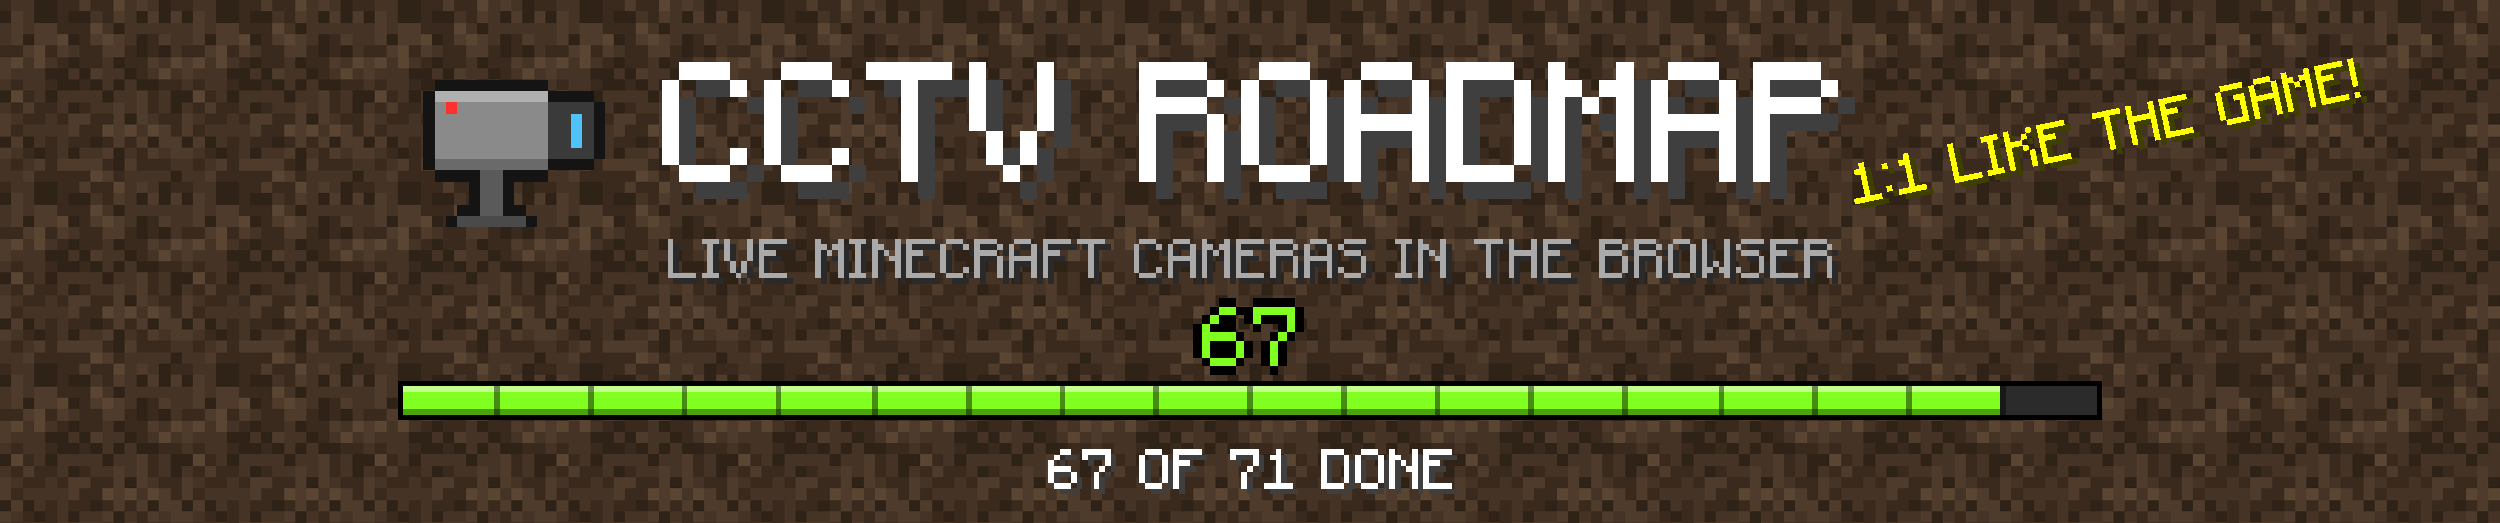
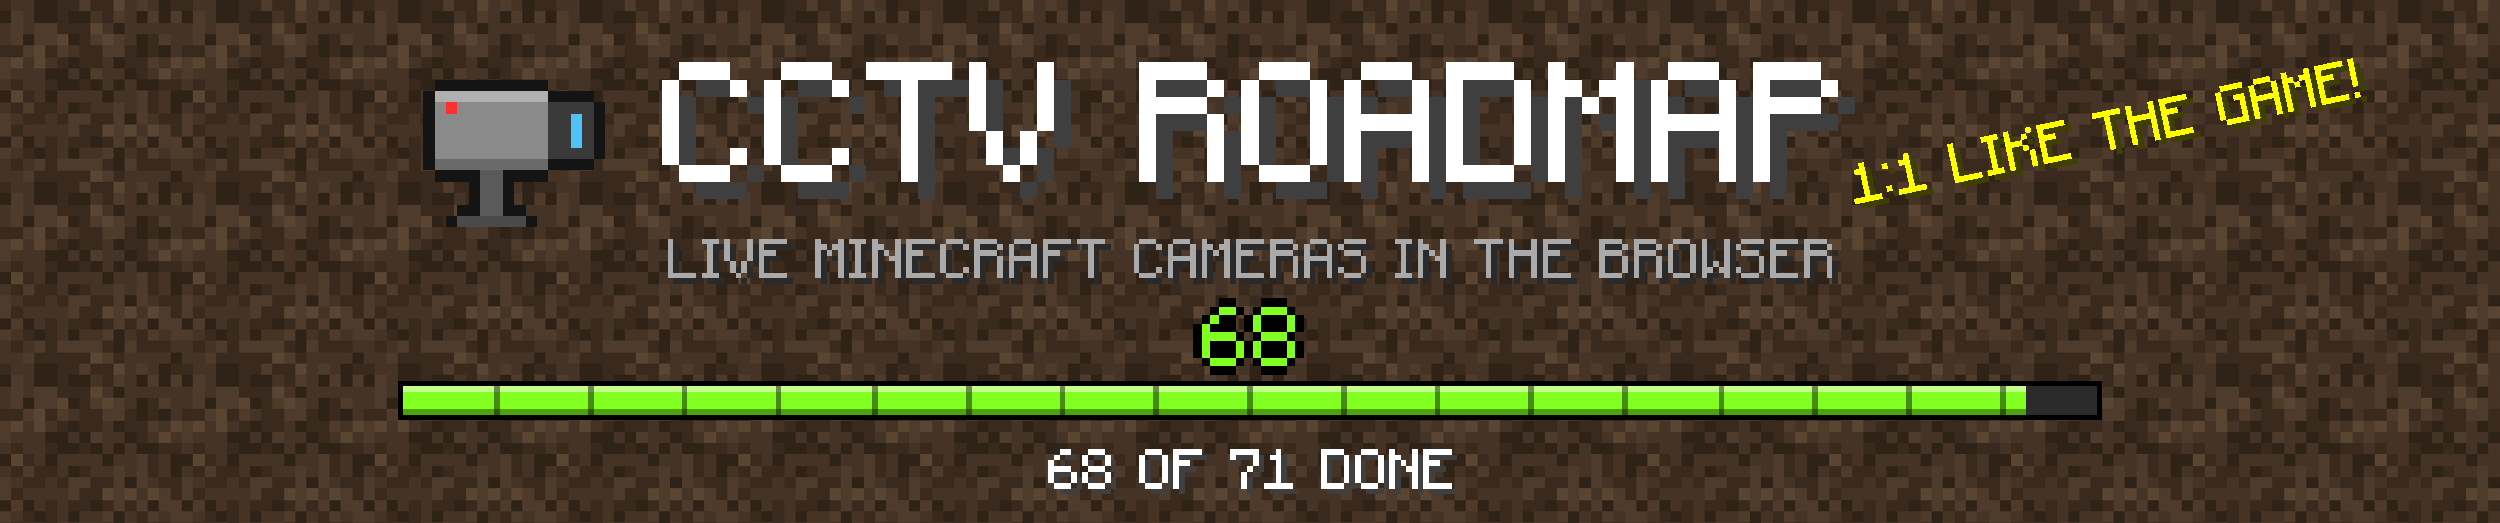
<svg xmlns="http://www.w3.org/2000/svg" width="880" height="184" viewBox="0 0 880 184" shape-rendering="crispEdges" role="img">
  <defs>
    <pattern id="dirt" width="64" height="64" patternUnits="userSpaceOnUse">
      <path fill="#3a2a1d" d="M0 0h4v4h-4zM20 0h8v4h-8zM32 0h8v4h-8zM60 0h4v4h-4zM20 4h4v4h-4zM36 4h4v4h-4zM20 8h12v4h-12zM28 12h4v4h-4zM52 12h4v4h-4zM0 16h8v4h-8zM16 16h4v4h-4zM28 16h8v4h-8zM44 16h4v4h-4zM52 16h4v4h-4zM20 20h4v4h-4zM28 20h8v4h-8zM44 20h8v4h-8zM48 24h4v4h-4zM4 28h4v4h-4zM16 28h4v4h-4zM28 28h4v4h-4zM56 28h8v4h-8zM8 32h4v4h-4zM52 32h4v4h-4zM4 36h4v4h-4zM12 36h8v4h-8zM28 36h4v4h-4zM52 36h4v4h-4zM8 40h8v4h-8zM20 40h4v4h-4zM32 40h8v4h-8zM56 40h8v4h-8zM4 44h4v4h-4zM28 44h8v4h-8zM60 44h4v4h-4zM16 48h4v4h-4zM24 48h8v4h-8zM36 48h4v4h-4zM44 48h4v4h-4zM8 52h4v4h-4zM16 52h4v4h-4zM48 52h4v4h-4zM4 56h4v4h-4zM16 56h4v4h-4zM36 56h4v4h-4zM48 56h12v4h-12zM12 60h20v4h-20zM40 60h4v4h-4z" />
      <path fill="#453325" d="M4 0h8v4h-8zM44 0h4v4h-4zM52 0h4v4h-4zM8 4h4v4h-4zM32 4h4v4h-4zM44 4h4v4h-4zM0 8h4v4h-4zM8 8h4v4h-4zM36 8h4v4h-4zM44 8h20v4h-20zM0 12h4v4h-4zM44 12h4v4h-4zM60 12h4v4h-4zM24 16h4v4h-4zM60 16h4v4h-4zM8 20h4v4h-4zM16 20h4v4h-4zM36 20h4v4h-4zM56 20h4v4h-4zM4 24h12v4h-12zM24 24h4v4h-4zM36 24h8v4h-8zM52 24h4v4h-4zM60 24h4v4h-4zM0 28h4v4h-4zM8 28h8v4h-8zM36 28h4v4h-4zM44 28h4v4h-4zM12 32h4v4h-4zM20 32h16v4h-16zM40 32h8v4h-8zM56 32h4v4h-4zM0 36h4v4h-4zM20 36h4v4h-4zM32 36h8v4h-8zM44 36h4v4h-4zM56 36h4v4h-4zM4 40h4v4h-4zM16 40h4v4h-4zM52 40h4v4h-4zM8 44h16v4h-16zM48 44h4v4h-4zM12 48h4v4h-4zM20 48h4v4h-4zM4 52h4v4h-4zM20 52h4v4h-4zM28 52h8v4h-8zM44 52h4v4h-4zM56 52h4v4h-4zM0 56h4v4h-4zM8 56h4v4h-4zM60 56h4v4h-4zM0 60h8v4h-8zM44 60h16v4h-16z" />
      <path fill="#2f2217" d="M12 0h8v4h-8zM56 0h4v4h-4zM0 4h4v4h-4zM12 4h8v4h-8zM24 4h8v4h-8zM48 4h4v4h-4zM56 4h4v4h-4zM40 8h4v4h-4zM8 12h4v4h-4zM24 12h4v4h-4zM48 12h4v4h-4zM48 16h4v4h-4zM56 16h4v4h-4zM24 20h4v4h-4zM40 20h4v4h-4zM16 24h8v4h-8zM28 24h4v4h-4zM44 24h4v4h-4zM20 28h8v4h-8zM32 28h4v4h-4zM40 28h4v4h-4zM48 28h8v4h-8zM0 32h4v4h-4zM16 32h4v4h-4zM36 32h4v4h-4zM60 32h4v4h-4zM24 36h4v4h-4zM60 36h4v4h-4zM44 40h4v4h-4zM0 48h4v4h-4zM8 48h4v4h-4zM32 48h4v4h-4zM52 48h4v4h-4zM12 52h4v4h-4zM24 52h4v4h-4zM40 52h4v4h-4zM40 56h4v4h-4zM60 60h4v4h-4z" />
      <path fill="#4f3b2b" d="M28 0h4v4h-4zM48 0h4v4h-4zM4 4h4v4h-4zM40 4h4v4h-4zM52 4h4v4h-4zM60 4h4v4h-4zM4 8h4v4h-4zM12 8h8v4h-8zM4 12h4v4h-4zM12 12h8v4h-8zM32 12h4v4h-4zM40 12h4v4h-4zM56 12h4v4h-4zM8 16h4v4h-4zM20 16h4v4h-4zM36 16h8v4h-8zM0 20h4v4h-4zM52 20h4v4h-4zM0 24h4v4h-4zM32 24h4v4h-4zM48 32h4v4h-4zM8 36h4v4h-4zM40 36h4v4h-4zM48 36h4v4h-4zM0 40h4v4h-4zM24 40h8v4h-8zM40 40h4v4h-4zM48 40h4v4h-4zM0 44h4v4h-4zM24 44h4v4h-4zM40 44h4v4h-4zM56 44h4v4h-4zM4 48h4v4h-4zM40 48h4v4h-4zM48 48h4v4h-4zM56 48h8v4h-8zM0 52h4v4h-4zM36 52h4v4h-4zM52 52h4v4h-4zM60 52h4v4h-4zM12 56h4v4h-4zM20 56h16v4h-16zM44 56h4v4h-4zM8 60h4v4h-4zM36 60h4v4h-4z" />
      <path fill="#5a4533" d="M40 0h4v4h-4zM32 8h4v4h-4zM20 12h4v4h-4zM36 12h4v4h-4zM12 16h4v4h-4zM4 20h4v4h-4zM12 20h4v4h-4zM60 20h4v4h-4zM56 24h4v4h-4zM4 32h4v4h-4zM36 44h4v4h-4zM44 44h4v4h-4zM52 44h4v4h-4zM32 60h4v4h-4z" />
    </pattern>
  </defs>
  <rect x="0" y="0" width="880" height="184" fill="url(#dirt)" />
  <path fill="#3f3f3f" d="M245 28h18v6h-18zM239 34h6v6h-6zM263 34h6v6h-6zM239 40h6v6h-6zM239 46h6v6h-6zM239 52h6v6h-6zM239 58h6v6h-6zM263 58h6v6h-6zM245 64h18v6h-18zM281 28h18v6h-18zM275 34h6v6h-6zM299 34h6v6h-6zM275 40h6v6h-6zM275 46h6v6h-6zM275 52h6v6h-6zM275 58h6v6h-6zM299 58h6v6h-6zM281 64h18v6h-18zM311 28h30v6h-30zM323 34h6v6h-6zM323 40h6v6h-6zM323 46h6v6h-6zM323 52h6v6h-6zM323 58h6v6h-6zM323 64h6v6h-6zM347 28h6v6h-6zM371 28h6v6h-6zM347 34h6v6h-6zM371 34h6v6h-6zM347 40h6v6h-6zM371 40h6v6h-6zM347 46h6v6h-6zM371 46h6v6h-6zM353 52h6v6h-6zM365 52h6v6h-6zM353 58h6v6h-6zM365 58h6v6h-6zM359 64h6v6h-6zM407 28h24v6h-24zM407 34h6v6h-6zM431 34h6v6h-6zM407 40h24v6h-24zM407 46h6v6h-6zM431 46h6v6h-6zM407 52h6v6h-6zM431 52h6v6h-6zM407 58h6v6h-6zM431 58h6v6h-6zM407 64h6v6h-6zM431 64h6v6h-6zM449 28h18v6h-18zM443 34h6v6h-6zM467 34h6v6h-6zM443 40h6v6h-6zM467 40h6v6h-6zM443 46h6v6h-6zM467 46h6v6h-6zM443 52h6v6h-6zM467 52h6v6h-6zM443 58h6v6h-6zM467 58h6v6h-6zM449 64h18v6h-18zM485 28h18v6h-18zM479 34h6v6h-6zM503 34h6v6h-6zM479 40h6v6h-6zM503 40h6v6h-6zM479 46h30v6h-30zM479 52h6v6h-6zM503 52h6v6h-6zM479 58h6v6h-6zM503 58h6v6h-6zM479 64h6v6h-6zM503 64h6v6h-6zM515 28h24v6h-24zM515 34h6v6h-6zM539 34h6v6h-6zM515 40h6v6h-6zM539 40h6v6h-6zM515 46h6v6h-6zM539 46h6v6h-6zM515 52h6v6h-6zM539 52h6v6h-6zM515 58h6v6h-6zM539 58h6v6h-6zM515 64h24v6h-24zM551 28h6v6h-6zM575 28h6v6h-6zM551 34h12v6h-12zM569 34h12v6h-12zM551 40h6v6h-6zM563 40h6v6h-6zM575 40h6v6h-6zM551 46h6v6h-6zM575 46h6v6h-6zM551 52h6v6h-6zM575 52h6v6h-6zM551 58h6v6h-6zM575 58h6v6h-6zM551 64h6v6h-6zM575 64h6v6h-6zM593 28h18v6h-18zM587 34h6v6h-6zM611 34h6v6h-6zM587 40h6v6h-6zM611 40h6v6h-6zM587 46h30v6h-30zM587 52h6v6h-6zM611 52h6v6h-6zM587 58h6v6h-6zM611 58h6v6h-6zM587 64h6v6h-6zM611 64h6v6h-6zM623 28h24v6h-24zM623 34h6v6h-6zM647 34h6v6h-6zM623 40h24v6h-24zM623 46h6v6h-6zM623 52h6v6h-6zM623 58h6v6h-6zM623 64h6v6h-6z" />
  <path fill="#ffffff" d="M239 22h18v6h-18zM233 28h6v6h-6zM257 28h6v6h-6zM233 34h6v6h-6zM233 40h6v6h-6zM233 46h6v6h-6zM233 52h6v6h-6zM257 52h6v6h-6zM239 58h18v6h-18zM275 22h18v6h-18zM269 28h6v6h-6zM293 28h6v6h-6zM269 34h6v6h-6zM269 40h6v6h-6zM269 46h6v6h-6zM269 52h6v6h-6zM293 52h6v6h-6zM275 58h18v6h-18zM305 22h30v6h-30zM317 28h6v6h-6zM317 34h6v6h-6zM317 40h6v6h-6zM317 46h6v6h-6zM317 52h6v6h-6zM317 58h6v6h-6zM341 22h6v6h-6zM365 22h6v6h-6zM341 28h6v6h-6zM365 28h6v6h-6zM341 34h6v6h-6zM365 34h6v6h-6zM341 40h6v6h-6zM365 40h6v6h-6zM347 46h6v6h-6zM359 46h6v6h-6zM347 52h6v6h-6zM359 52h6v6h-6zM353 58h6v6h-6zM401 22h24v6h-24zM401 28h6v6h-6zM425 28h6v6h-6zM401 34h24v6h-24zM401 40h6v6h-6zM425 40h6v6h-6zM401 46h6v6h-6zM425 46h6v6h-6zM401 52h6v6h-6zM425 52h6v6h-6zM401 58h6v6h-6zM425 58h6v6h-6zM443 22h18v6h-18zM437 28h6v6h-6zM461 28h6v6h-6zM437 34h6v6h-6zM461 34h6v6h-6zM437 40h6v6h-6zM461 40h6v6h-6zM437 46h6v6h-6zM461 46h6v6h-6zM437 52h6v6h-6zM461 52h6v6h-6zM443 58h18v6h-18zM479 22h18v6h-18zM473 28h6v6h-6zM497 28h6v6h-6zM473 34h6v6h-6zM497 34h6v6h-6zM473 40h30v6h-30zM473 46h6v6h-6zM497 46h6v6h-6zM473 52h6v6h-6zM497 52h6v6h-6zM473 58h6v6h-6zM497 58h6v6h-6zM509 22h24v6h-24zM509 28h6v6h-6zM533 28h6v6h-6zM509 34h6v6h-6zM533 34h6v6h-6zM509 40h6v6h-6zM533 40h6v6h-6zM509 46h6v6h-6zM533 46h6v6h-6zM509 52h6v6h-6zM533 52h6v6h-6zM509 58h24v6h-24zM545 22h6v6h-6zM569 22h6v6h-6zM545 28h12v6h-12zM563 28h12v6h-12zM545 34h6v6h-6zM557 34h6v6h-6zM569 34h6v6h-6zM545 40h6v6h-6zM569 40h6v6h-6zM545 46h6v6h-6zM569 46h6v6h-6zM545 52h6v6h-6zM569 52h6v6h-6zM545 58h6v6h-6zM569 58h6v6h-6zM587 22h18v6h-18zM581 28h6v6h-6zM605 28h6v6h-6zM581 34h6v6h-6zM605 34h6v6h-6zM581 40h30v6h-30zM581 46h6v6h-6zM605 46h6v6h-6zM581 52h6v6h-6zM605 52h6v6h-6zM581 58h6v6h-6zM605 58h6v6h-6zM617 22h24v6h-24zM617 28h6v6h-6zM641 28h6v6h-6zM617 34h24v6h-24zM617 40h6v6h-6zM617 46h6v6h-6zM617 52h6v6h-6zM617 58h6v6h-6z" />
  <path fill="#141414" d="M153 28h40v4h-40zM149 32h4v4h-4zM193 32h16v4h-16zM149 36h4v4h-4zM209 36h4v4h-4zM149 40h4v4h-4zM209 40h4v4h-4zM149 44h4v4h-4zM209 44h4v4h-4zM149 48h4v4h-4zM209 48h4v4h-4zM149 52h4v4h-4zM209 52h4v4h-4zM149 56h4v4h-4zM193 56h16v4h-16zM153 60h16v4h-16zM177 60h16v4h-16zM165 64h4v4h-4zM177 64h4v4h-4zM165 68h4v4h-4zM177 68h4v4h-4zM161 72h8v4h-8zM177 72h8v4h-8zM157 76h4v4h-4zM185 76h4v4h-4z" />
  <path fill="#b0b0b0" d="M153 32h40v4h-40z" />
  <path fill="#8a8a8a" d="M153 36h4v4h-4zM161 36h32v4h-32zM153 40h40v4h-40zM153 44h40v4h-40zM153 48h40v4h-40zM153 52h40v4h-40z" />
  <path fill="#ff3030" d="M157 36h4v4h-4z" />
  <path fill="#3a3a3a" d="M193 36h16v4h-16zM193 40h8v4h-8zM205 40h4v4h-4zM193 44h8v4h-8zM205 44h4v4h-4zM193 48h8v4h-8zM205 48h4v4h-4zM193 52h16v4h-16z" />
  <path fill="#4fc3f7" d="M201 40h4v4h-4zM201 44h4v4h-4zM201 48h4v4h-4z" />
  <path fill="#6a6a6a" d="M153 56h40v4h-40z" />
  <path fill="#5a5a5a" d="M169 60h8v4h-8zM169 64h8v4h-8zM169 68h8v4h-8zM169 72h8v4h-8z" />
  <path fill="#4a4a4a" d="M161 76h24v4h-24z" />
  <g transform="translate(653 72) rotate(-12)">
    <path fill="#3f3f00" d="M6 -12h2v2h-2zM4 -10h4v2h-4zM6 -8h2v2h-2zM6 -6h2v2h-2zM6 -4h2v2h-2zM6 -2h2v2h-2zM2 0h10v2h-10zM14 -10h2v2h-2zM14 -2h2v2h-2zM22 -12h2v2h-2zM20 -10h4v2h-4zM22 -8h2v2h-2zM22 -6h2v2h-2zM22 -4h2v2h-2zM22 -2h2v2h-2zM18 0h10v2h-10zM38 -12h2v2h-2zM38 -10h2v2h-2zM38 -8h2v2h-2zM38 -6h2v2h-2zM38 -4h2v2h-2zM38 -2h2v2h-2zM38 0h10v2h-10zM50 -12h6v2h-6zM52 -10h2v2h-2zM52 -8h2v2h-2zM52 -6h2v2h-2zM52 -4h2v2h-2zM52 -2h2v2h-2zM50 0h6v2h-6zM58 -12h2v2h-2zM66 -12h2v2h-2zM58 -10h2v2h-2zM64 -10h2v2h-2zM58 -8h6v2h-6zM58 -6h2v2h-2zM64 -6h2v2h-2zM58 -4h2v2h-2zM66 -4h2v2h-2zM58 -2h2v2h-2zM66 -2h2v2h-2zM58 0h2v2h-2zM66 0h2v2h-2zM70 -12h10v2h-10zM70 -10h2v2h-2zM70 -8h6v2h-6zM70 -6h2v2h-2zM70 -4h2v2h-2zM70 -2h2v2h-2zM70 0h10v2h-10zM90 -12h10v2h-10zM94 -10h2v2h-2zM94 -8h2v2h-2zM94 -6h2v2h-2zM94 -4h2v2h-2zM94 -2h2v2h-2zM94 0h2v2h-2zM102 -12h2v2h-2zM110 -12h2v2h-2zM102 -10h2v2h-2zM110 -10h2v2h-2zM102 -8h10v2h-10zM102 -6h2v2h-2zM110 -6h2v2h-2zM102 -4h2v2h-2zM110 -4h2v2h-2zM102 -2h2v2h-2zM110 -2h2v2h-2zM102 0h2v2h-2zM110 0h2v2h-2zM114 -12h10v2h-10zM114 -10h2v2h-2zM114 -8h6v2h-6zM114 -6h2v2h-2zM114 -4h2v2h-2zM114 -2h2v2h-2zM114 0h10v2h-10zM136 -12h8v2h-8zM134 -10h2v2h-2zM134 -8h2v2h-2zM140 -8h4v2h-4zM134 -6h2v2h-2zM142 -6h2v2h-2zM134 -4h2v2h-2zM142 -4h2v2h-2zM134 -2h2v2h-2zM142 -2h2v2h-2zM136 0h8v2h-8zM148 -12h6v2h-6zM146 -10h2v2h-2zM154 -10h2v2h-2zM146 -8h2v2h-2zM154 -8h2v2h-2zM146 -6h10v2h-10zM146 -4h2v2h-2zM154 -4h2v2h-2zM146 -2h2v2h-2zM154 -2h2v2h-2zM146 0h2v2h-2zM154 0h2v2h-2zM158 -12h2v2h-2zM166 -12h2v2h-2zM158 -10h4v2h-4zM164 -10h4v2h-4zM158 -8h2v2h-2zM162 -8h2v2h-2zM166 -8h2v2h-2zM158 -6h2v2h-2zM166 -6h2v2h-2zM158 -4h2v2h-2zM166 -4h2v2h-2zM158 -2h2v2h-2zM166 -2h2v2h-2zM158 0h2v2h-2zM166 0h2v2h-2zM170 -12h10v2h-10zM170 -10h2v2h-2zM170 -8h6v2h-6zM170 -6h2v2h-2zM170 -4h2v2h-2zM170 -2h2v2h-2zM170 0h10v2h-10zM182 -12h2v2h-2zM182 -10h2v2h-2zM182 -8h2v2h-2zM182 -6h2v2h-2zM182 -4h2v2h-2zM182 0h2v2h-2z" />
    <path fill="#ffff00" d="M4 -14h2v2h-2zM2 -12h4v2h-4zM4 -10h2v2h-2zM4 -8h2v2h-2zM4 -6h2v2h-2zM4 -4h2v2h-2zM0 -2h10v2h-10zM12 -12h2v2h-2zM12 -4h2v2h-2zM20 -14h2v2h-2zM18 -12h4v2h-4zM20 -10h2v2h-2zM20 -8h2v2h-2zM20 -6h2v2h-2zM20 -4h2v2h-2zM16 -2h10v2h-10zM36 -14h2v2h-2zM36 -12h2v2h-2zM36 -10h2v2h-2zM36 -8h2v2h-2zM36 -6h2v2h-2zM36 -4h2v2h-2zM36 -2h10v2h-10zM48 -14h6v2h-6zM50 -12h2v2h-2zM50 -10h2v2h-2zM50 -8h2v2h-2zM50 -6h2v2h-2zM50 -4h2v2h-2zM48 -2h6v2h-6zM56 -14h2v2h-2zM64 -14h2v2h-2zM56 -12h2v2h-2zM62 -12h2v2h-2zM56 -10h6v2h-6zM56 -8h2v2h-2zM62 -8h2v2h-2zM56 -6h2v2h-2zM64 -6h2v2h-2zM56 -4h2v2h-2zM64 -4h2v2h-2zM56 -2h2v2h-2zM64 -2h2v2h-2zM68 -14h10v2h-10zM68 -12h2v2h-2zM68 -10h6v2h-6zM68 -8h2v2h-2zM68 -6h2v2h-2zM68 -4h2v2h-2zM68 -2h10v2h-10zM88 -14h10v2h-10zM92 -12h2v2h-2zM92 -10h2v2h-2zM92 -8h2v2h-2zM92 -6h2v2h-2zM92 -4h2v2h-2zM92 -2h2v2h-2zM100 -14h2v2h-2zM108 -14h2v2h-2zM100 -12h2v2h-2zM108 -12h2v2h-2zM100 -10h10v2h-10zM100 -8h2v2h-2zM108 -8h2v2h-2zM100 -6h2v2h-2zM108 -6h2v2h-2zM100 -4h2v2h-2zM108 -4h2v2h-2zM100 -2h2v2h-2zM108 -2h2v2h-2zM112 -14h10v2h-10zM112 -12h2v2h-2zM112 -10h6v2h-6zM112 -8h2v2h-2zM112 -6h2v2h-2zM112 -4h2v2h-2zM112 -2h10v2h-10zM134 -14h8v2h-8zM132 -12h2v2h-2zM132 -10h2v2h-2zM138 -10h4v2h-4zM132 -8h2v2h-2zM140 -8h2v2h-2zM132 -6h2v2h-2zM140 -6h2v2h-2zM132 -4h2v2h-2zM140 -4h2v2h-2zM134 -2h8v2h-8zM146 -14h6v2h-6zM144 -12h2v2h-2zM152 -12h2v2h-2zM144 -10h2v2h-2zM152 -10h2v2h-2zM144 -8h10v2h-10zM144 -6h2v2h-2zM152 -6h2v2h-2zM144 -4h2v2h-2zM152 -4h2v2h-2zM144 -2h2v2h-2zM152 -2h2v2h-2zM156 -14h2v2h-2zM164 -14h2v2h-2zM156 -12h4v2h-4zM162 -12h4v2h-4zM156 -10h2v2h-2zM160 -10h2v2h-2zM164 -10h2v2h-2zM156 -8h2v2h-2zM164 -8h2v2h-2zM156 -6h2v2h-2zM164 -6h2v2h-2zM156 -4h2v2h-2zM164 -4h2v2h-2zM156 -2h2v2h-2zM164 -2h2v2h-2zM168 -14h10v2h-10zM168 -12h2v2h-2zM168 -10h6v2h-6zM168 -8h2v2h-2zM168 -6h2v2h-2zM168 -4h2v2h-2zM168 -2h10v2h-10zM180 -14h2v2h-2zM180 -12h2v2h-2zM180 -10h2v2h-2zM180 -8h2v2h-2zM180 -6h2v2h-2zM180 -2h2v2h-2z" />
  </g>
  <path fill="#2a2a2a" d="M237 86h2v2h-2zM237 88h2v2h-2zM237 90h2v2h-2zM237 92h2v2h-2zM237 94h2v2h-2zM237 96h2v2h-2zM237 98h10v2h-10zM249 86h6v2h-6zM251 88h2v2h-2zM251 90h2v2h-2zM251 92h2v2h-2zM251 94h2v2h-2zM251 96h2v2h-2zM249 98h6v2h-6zM257 86h2v2h-2zM265 86h2v2h-2zM257 88h2v2h-2zM265 88h2v2h-2zM257 90h2v2h-2zM265 90h2v2h-2zM257 92h2v2h-2zM265 92h2v2h-2zM259 94h2v2h-2zM263 94h2v2h-2zM259 96h2v2h-2zM263 96h2v2h-2zM261 98h2v2h-2zM269 86h10v2h-10zM269 88h2v2h-2zM269 90h6v2h-6zM269 92h2v2h-2zM269 94h2v2h-2zM269 96h2v2h-2zM269 98h10v2h-10zM289 86h2v2h-2zM297 86h2v2h-2zM289 88h4v2h-4zM295 88h4v2h-4zM289 90h2v2h-2zM293 90h2v2h-2zM297 90h2v2h-2zM289 92h2v2h-2zM297 92h2v2h-2zM289 94h2v2h-2zM297 94h2v2h-2zM289 96h2v2h-2zM297 96h2v2h-2zM289 98h2v2h-2zM297 98h2v2h-2zM301 86h6v2h-6zM303 88h2v2h-2zM303 90h2v2h-2zM303 92h2v2h-2zM303 94h2v2h-2zM303 96h2v2h-2zM301 98h6v2h-6zM309 86h2v2h-2zM317 86h2v2h-2zM309 88h4v2h-4zM317 88h2v2h-2zM309 90h2v2h-2zM313 90h2v2h-2zM317 90h2v2h-2zM309 92h2v2h-2zM315 92h4v2h-4zM309 94h2v2h-2zM317 94h2v2h-2zM309 96h2v2h-2zM317 96h2v2h-2zM309 98h2v2h-2zM317 98h2v2h-2zM321 86h10v2h-10zM321 88h2v2h-2zM321 90h6v2h-6zM321 92h2v2h-2zM321 94h2v2h-2zM321 96h2v2h-2zM321 98h10v2h-10zM335 86h6v2h-6zM333 88h2v2h-2zM341 88h2v2h-2zM333 90h2v2h-2zM333 92h2v2h-2zM333 94h2v2h-2zM333 96h2v2h-2zM341 96h2v2h-2zM335 98h6v2h-6zM345 86h8v2h-8zM345 88h2v2h-2zM353 88h2v2h-2zM345 90h8v2h-8zM345 92h2v2h-2zM353 92h2v2h-2zM345 94h2v2h-2zM353 94h2v2h-2zM345 96h2v2h-2zM353 96h2v2h-2zM345 98h2v2h-2zM353 98h2v2h-2zM359 86h6v2h-6zM357 88h2v2h-2zM365 88h2v2h-2zM357 90h2v2h-2zM365 90h2v2h-2zM357 92h10v2h-10zM357 94h2v2h-2zM365 94h2v2h-2zM357 96h2v2h-2zM365 96h2v2h-2zM357 98h2v2h-2zM365 98h2v2h-2zM369 86h10v2h-10zM369 88h2v2h-2zM369 90h6v2h-6zM369 92h2v2h-2zM369 94h2v2h-2zM369 96h2v2h-2zM369 98h2v2h-2zM381 86h10v2h-10zM385 88h2v2h-2zM385 90h2v2h-2zM385 92h2v2h-2zM385 94h2v2h-2zM385 96h2v2h-2zM385 98h2v2h-2zM403 86h6v2h-6zM401 88h2v2h-2zM409 88h2v2h-2zM401 90h2v2h-2zM401 92h2v2h-2zM401 94h2v2h-2zM401 96h2v2h-2zM409 96h2v2h-2zM403 98h6v2h-6zM415 86h6v2h-6zM413 88h2v2h-2zM421 88h2v2h-2zM413 90h2v2h-2zM421 90h2v2h-2zM413 92h10v2h-10zM413 94h2v2h-2zM421 94h2v2h-2zM413 96h2v2h-2zM421 96h2v2h-2zM413 98h2v2h-2zM421 98h2v2h-2zM425 86h2v2h-2zM433 86h2v2h-2zM425 88h4v2h-4zM431 88h4v2h-4zM425 90h2v2h-2zM429 90h2v2h-2zM433 90h2v2h-2zM425 92h2v2h-2zM433 92h2v2h-2zM425 94h2v2h-2zM433 94h2v2h-2zM425 96h2v2h-2zM433 96h2v2h-2zM425 98h2v2h-2zM433 98h2v2h-2zM437 86h10v2h-10zM437 88h2v2h-2zM437 90h6v2h-6zM437 92h2v2h-2zM437 94h2v2h-2zM437 96h2v2h-2zM437 98h10v2h-10zM449 86h8v2h-8zM449 88h2v2h-2zM457 88h2v2h-2zM449 90h8v2h-8zM449 92h2v2h-2zM457 92h2v2h-2zM449 94h2v2h-2zM457 94h2v2h-2zM449 96h2v2h-2zM457 96h2v2h-2zM449 98h2v2h-2zM457 98h2v2h-2zM463 86h6v2h-6zM461 88h2v2h-2zM469 88h2v2h-2zM461 90h2v2h-2zM469 90h2v2h-2zM461 92h10v2h-10zM461 94h2v2h-2zM469 94h2v2h-2zM461 96h2v2h-2zM469 96h2v2h-2zM461 98h2v2h-2zM469 98h2v2h-2zM475 86h8v2h-8zM473 88h2v2h-2zM475 90h6v2h-6zM481 92h2v2h-2zM481 94h2v2h-2zM473 96h2v2h-2zM481 96h2v2h-2zM475 98h6v2h-6zM493 86h6v2h-6zM495 88h2v2h-2zM495 90h2v2h-2zM495 92h2v2h-2zM495 94h2v2h-2zM495 96h2v2h-2zM493 98h6v2h-6zM501 86h2v2h-2zM509 86h2v2h-2zM501 88h4v2h-4zM509 88h2v2h-2zM501 90h2v2h-2zM505 90h2v2h-2zM509 90h2v2h-2zM501 92h2v2h-2zM507 92h4v2h-4zM501 94h2v2h-2zM509 94h2v2h-2zM501 96h2v2h-2zM509 96h2v2h-2zM501 98h2v2h-2zM509 98h2v2h-2zM521 86h10v2h-10zM525 88h2v2h-2zM525 90h2v2h-2zM525 92h2v2h-2zM525 94h2v2h-2zM525 96h2v2h-2zM525 98h2v2h-2zM533 86h2v2h-2zM541 86h2v2h-2zM533 88h2v2h-2zM541 88h2v2h-2zM533 90h10v2h-10zM533 92h2v2h-2zM541 92h2v2h-2zM533 94h2v2h-2zM541 94h2v2h-2zM533 96h2v2h-2zM541 96h2v2h-2zM533 98h2v2h-2zM541 98h2v2h-2zM545 86h10v2h-10zM545 88h2v2h-2zM545 90h6v2h-6zM545 92h2v2h-2zM545 94h2v2h-2zM545 96h2v2h-2zM545 98h10v2h-10zM565 86h8v2h-8zM565 88h2v2h-2zM573 88h2v2h-2zM565 90h8v2h-8zM565 92h2v2h-2zM573 92h2v2h-2zM565 94h2v2h-2zM573 94h2v2h-2zM565 96h2v2h-2zM573 96h2v2h-2zM565 98h8v2h-8zM577 86h8v2h-8zM577 88h2v2h-2zM585 88h2v2h-2zM577 90h8v2h-8zM577 92h2v2h-2zM585 92h2v2h-2zM577 94h2v2h-2zM585 94h2v2h-2zM577 96h2v2h-2zM585 96h2v2h-2zM577 98h2v2h-2zM585 98h2v2h-2zM591 86h6v2h-6zM589 88h2v2h-2zM597 88h2v2h-2zM589 90h2v2h-2zM597 90h2v2h-2zM589 92h2v2h-2zM597 92h2v2h-2zM589 94h2v2h-2zM597 94h2v2h-2zM589 96h2v2h-2zM597 96h2v2h-2zM591 98h6v2h-6zM601 86h2v2h-2zM609 86h2v2h-2zM601 88h2v2h-2zM609 88h2v2h-2zM601 90h2v2h-2zM609 90h2v2h-2zM601 92h2v2h-2zM609 92h2v2h-2zM601 94h2v2h-2zM605 94h2v2h-2zM609 94h2v2h-2zM601 96h4v2h-4zM607 96h4v2h-4zM601 98h2v2h-2zM609 98h2v2h-2zM615 86h8v2h-8zM613 88h2v2h-2zM615 90h6v2h-6zM621 92h2v2h-2zM621 94h2v2h-2zM613 96h2v2h-2zM621 96h2v2h-2zM615 98h6v2h-6zM625 86h10v2h-10zM625 88h2v2h-2zM625 90h6v2h-6zM625 92h2v2h-2zM625 94h2v2h-2zM625 96h2v2h-2zM625 98h10v2h-10zM637 86h8v2h-8zM637 88h2v2h-2zM645 88h2v2h-2zM637 90h8v2h-8zM637 92h2v2h-2zM645 92h2v2h-2zM637 94h2v2h-2zM645 94h2v2h-2zM637 96h2v2h-2zM645 96h2v2h-2zM637 98h2v2h-2zM645 98h2v2h-2z" />
  <path fill="#aaaaaa" d="M235 84h2v2h-2zM235 86h2v2h-2zM235 88h2v2h-2zM235 90h2v2h-2zM235 92h2v2h-2zM235 94h2v2h-2zM235 96h10v2h-10zM247 84h6v2h-6zM249 86h2v2h-2zM249 88h2v2h-2zM249 90h2v2h-2zM249 92h2v2h-2zM249 94h2v2h-2zM247 96h6v2h-6zM255 84h2v2h-2zM263 84h2v2h-2zM255 86h2v2h-2zM263 86h2v2h-2zM255 88h2v2h-2zM263 88h2v2h-2zM255 90h2v2h-2zM263 90h2v2h-2zM257 92h2v2h-2zM261 92h2v2h-2zM257 94h2v2h-2zM261 94h2v2h-2zM259 96h2v2h-2zM267 84h10v2h-10zM267 86h2v2h-2zM267 88h6v2h-6zM267 90h2v2h-2zM267 92h2v2h-2zM267 94h2v2h-2zM267 96h10v2h-10zM287 84h2v2h-2zM295 84h2v2h-2zM287 86h4v2h-4zM293 86h4v2h-4zM287 88h2v2h-2zM291 88h2v2h-2zM295 88h2v2h-2zM287 90h2v2h-2zM295 90h2v2h-2zM287 92h2v2h-2zM295 92h2v2h-2zM287 94h2v2h-2zM295 94h2v2h-2zM287 96h2v2h-2zM295 96h2v2h-2zM299 84h6v2h-6zM301 86h2v2h-2zM301 88h2v2h-2zM301 90h2v2h-2zM301 92h2v2h-2zM301 94h2v2h-2zM299 96h6v2h-6zM307 84h2v2h-2zM315 84h2v2h-2zM307 86h4v2h-4zM315 86h2v2h-2zM307 88h2v2h-2zM311 88h2v2h-2zM315 88h2v2h-2zM307 90h2v2h-2zM313 90h4v2h-4zM307 92h2v2h-2zM315 92h2v2h-2zM307 94h2v2h-2zM315 94h2v2h-2zM307 96h2v2h-2zM315 96h2v2h-2zM319 84h10v2h-10zM319 86h2v2h-2zM319 88h6v2h-6zM319 90h2v2h-2zM319 92h2v2h-2zM319 94h2v2h-2zM319 96h10v2h-10zM333 84h6v2h-6zM331 86h2v2h-2zM339 86h2v2h-2zM331 88h2v2h-2zM331 90h2v2h-2zM331 92h2v2h-2zM331 94h2v2h-2zM339 94h2v2h-2zM333 96h6v2h-6zM343 84h8v2h-8zM343 86h2v2h-2zM351 86h2v2h-2zM343 88h8v2h-8zM343 90h2v2h-2zM351 90h2v2h-2zM343 92h2v2h-2zM351 92h2v2h-2zM343 94h2v2h-2zM351 94h2v2h-2zM343 96h2v2h-2zM351 96h2v2h-2zM357 84h6v2h-6zM355 86h2v2h-2zM363 86h2v2h-2zM355 88h2v2h-2zM363 88h2v2h-2zM355 90h10v2h-10zM355 92h2v2h-2zM363 92h2v2h-2zM355 94h2v2h-2zM363 94h2v2h-2zM355 96h2v2h-2zM363 96h2v2h-2zM367 84h10v2h-10zM367 86h2v2h-2zM367 88h6v2h-6zM367 90h2v2h-2zM367 92h2v2h-2zM367 94h2v2h-2zM367 96h2v2h-2zM379 84h10v2h-10zM383 86h2v2h-2zM383 88h2v2h-2zM383 90h2v2h-2zM383 92h2v2h-2zM383 94h2v2h-2zM383 96h2v2h-2zM401 84h6v2h-6zM399 86h2v2h-2zM407 86h2v2h-2zM399 88h2v2h-2zM399 90h2v2h-2zM399 92h2v2h-2zM399 94h2v2h-2zM407 94h2v2h-2zM401 96h6v2h-6zM413 84h6v2h-6zM411 86h2v2h-2zM419 86h2v2h-2zM411 88h2v2h-2zM419 88h2v2h-2zM411 90h10v2h-10zM411 92h2v2h-2zM419 92h2v2h-2zM411 94h2v2h-2zM419 94h2v2h-2zM411 96h2v2h-2zM419 96h2v2h-2zM423 84h2v2h-2zM431 84h2v2h-2zM423 86h4v2h-4zM429 86h4v2h-4zM423 88h2v2h-2zM427 88h2v2h-2zM431 88h2v2h-2zM423 90h2v2h-2zM431 90h2v2h-2zM423 92h2v2h-2zM431 92h2v2h-2zM423 94h2v2h-2zM431 94h2v2h-2zM423 96h2v2h-2zM431 96h2v2h-2zM435 84h10v2h-10zM435 86h2v2h-2zM435 88h6v2h-6zM435 90h2v2h-2zM435 92h2v2h-2zM435 94h2v2h-2zM435 96h10v2h-10zM447 84h8v2h-8zM447 86h2v2h-2zM455 86h2v2h-2zM447 88h8v2h-8zM447 90h2v2h-2zM455 90h2v2h-2zM447 92h2v2h-2zM455 92h2v2h-2zM447 94h2v2h-2zM455 94h2v2h-2zM447 96h2v2h-2zM455 96h2v2h-2zM461 84h6v2h-6zM459 86h2v2h-2zM467 86h2v2h-2zM459 88h2v2h-2zM467 88h2v2h-2zM459 90h10v2h-10zM459 92h2v2h-2zM467 92h2v2h-2zM459 94h2v2h-2zM467 94h2v2h-2zM459 96h2v2h-2zM467 96h2v2h-2zM473 84h8v2h-8zM471 86h2v2h-2zM473 88h6v2h-6zM479 90h2v2h-2zM479 92h2v2h-2zM471 94h2v2h-2zM479 94h2v2h-2zM473 96h6v2h-6zM491 84h6v2h-6zM493 86h2v2h-2zM493 88h2v2h-2zM493 90h2v2h-2zM493 92h2v2h-2zM493 94h2v2h-2zM491 96h6v2h-6zM499 84h2v2h-2zM507 84h2v2h-2zM499 86h4v2h-4zM507 86h2v2h-2zM499 88h2v2h-2zM503 88h2v2h-2zM507 88h2v2h-2zM499 90h2v2h-2zM505 90h4v2h-4zM499 92h2v2h-2zM507 92h2v2h-2zM499 94h2v2h-2zM507 94h2v2h-2zM499 96h2v2h-2zM507 96h2v2h-2zM519 84h10v2h-10zM523 86h2v2h-2zM523 88h2v2h-2zM523 90h2v2h-2zM523 92h2v2h-2zM523 94h2v2h-2zM523 96h2v2h-2zM531 84h2v2h-2zM539 84h2v2h-2zM531 86h2v2h-2zM539 86h2v2h-2zM531 88h10v2h-10zM531 90h2v2h-2zM539 90h2v2h-2zM531 92h2v2h-2zM539 92h2v2h-2zM531 94h2v2h-2zM539 94h2v2h-2zM531 96h2v2h-2zM539 96h2v2h-2zM543 84h10v2h-10zM543 86h2v2h-2zM543 88h6v2h-6zM543 90h2v2h-2zM543 92h2v2h-2zM543 94h2v2h-2zM543 96h10v2h-10zM563 84h8v2h-8zM563 86h2v2h-2zM571 86h2v2h-2zM563 88h8v2h-8zM563 90h2v2h-2zM571 90h2v2h-2zM563 92h2v2h-2zM571 92h2v2h-2zM563 94h2v2h-2zM571 94h2v2h-2zM563 96h8v2h-8zM575 84h8v2h-8zM575 86h2v2h-2zM583 86h2v2h-2zM575 88h8v2h-8zM575 90h2v2h-2zM583 90h2v2h-2zM575 92h2v2h-2zM583 92h2v2h-2zM575 94h2v2h-2zM583 94h2v2h-2zM575 96h2v2h-2zM583 96h2v2h-2zM589 84h6v2h-6zM587 86h2v2h-2zM595 86h2v2h-2zM587 88h2v2h-2zM595 88h2v2h-2zM587 90h2v2h-2zM595 90h2v2h-2zM587 92h2v2h-2zM595 92h2v2h-2zM587 94h2v2h-2zM595 94h2v2h-2zM589 96h6v2h-6zM599 84h2v2h-2zM607 84h2v2h-2zM599 86h2v2h-2zM607 86h2v2h-2zM599 88h2v2h-2zM607 88h2v2h-2zM599 90h2v2h-2zM607 90h2v2h-2zM599 92h2v2h-2zM603 92h2v2h-2zM607 92h2v2h-2zM599 94h4v2h-4zM605 94h4v2h-4zM599 96h2v2h-2zM607 96h2v2h-2zM613 84h8v2h-8zM611 86h2v2h-2zM613 88h6v2h-6zM619 90h2v2h-2zM619 92h2v2h-2zM611 94h2v2h-2zM619 94h2v2h-2zM613 96h6v2h-6zM623 84h10v2h-10zM623 86h2v2h-2zM623 88h6v2h-6zM623 90h2v2h-2zM623 92h2v2h-2zM623 94h2v2h-2zM623 96h10v2h-10zM635 84h8v2h-8zM635 86h2v2h-2zM643 86h2v2h-2zM635 88h8v2h-8zM635 90h2v2h-2zM643 90h2v2h-2zM635 92h2v2h-2zM643 92h2v2h-2zM635 94h2v2h-2zM643 94h2v2h-2zM635 96h2v2h-2zM643 96h2v2h-2z" />
-   <path fill="#000000" d="M426 108h6v3h-6zM423 111h3v3h-3zM420 114h3v3h-3zM420 117h12v3h-12zM420 120h3v3h-3zM432 120h3v3h-3zM420 123h3v3h-3zM432 123h3v3h-3zM423 126h9v3h-9zM438 108h15v3h-15zM438 111h3v3h-3zM450 111h3v3h-3zM450 114h3v3h-3zM447 117h3v3h-3zM444 120h3v3h-3zM444 123h3v3h-3zM444 126h3v3h-3z" />
-   <path fill="#000000" d="M432 108h6v3h-6zM429 111h3v3h-3zM426 114h3v3h-3zM426 117h12v3h-12zM426 120h3v3h-3zM438 120h3v3h-3zM426 123h3v3h-3zM438 123h3v3h-3zM429 126h9v3h-9zM444 108h15v3h-15zM444 111h3v3h-3zM456 111h3v3h-3zM456 114h3v3h-3zM453 117h3v3h-3zM450 120h3v3h-3zM450 123h3v3h-3zM450 126h3v3h-3z" />
-   <path fill="#000000" d="M429 105h6v3h-6zM426 108h3v3h-3zM423 111h3v3h-3zM423 114h12v3h-12zM423 117h3v3h-3zM435 117h3v3h-3zM423 120h3v3h-3zM435 120h3v3h-3zM426 123h9v3h-9zM441 105h15v3h-15zM441 108h3v3h-3zM453 108h3v3h-3zM453 111h3v3h-3zM450 114h3v3h-3zM447 117h3v3h-3zM447 120h3v3h-3zM447 123h3v3h-3z" />
-   <path fill="#000000" d="M429 111h6v3h-6zM426 114h3v3h-3zM423 117h3v3h-3zM423 120h12v3h-12zM423 123h3v3h-3zM435 123h3v3h-3zM423 126h3v3h-3zM435 126h3v3h-3zM426 129h9v3h-9zM441 111h15v3h-15zM441 114h3v3h-3zM453 114h3v3h-3zM453 117h3v3h-3zM450 120h3v3h-3zM447 123h3v3h-3zM447 126h3v3h-3zM447 129h3v3h-3z" />
-   <path fill="#80ff20" d="M429 108h6v3h-6zM426 111h3v3h-3zM423 114h3v3h-3zM423 117h12v3h-12zM423 120h3v3h-3zM435 120h3v3h-3zM423 123h3v3h-3zM435 123h3v3h-3zM426 126h9v3h-9zM441 108h15v3h-15zM441 111h3v3h-3zM453 111h3v3h-3zM453 114h3v3h-3zM450 117h3v3h-3zM447 120h3v3h-3zM447 123h3v3h-3zM447 126h3v3h-3z" />
+   <path fill="#000000" d="M426 108h6v3h-6zM423 111h3v3h-3zM420 114h3v3h-3zM420 117h12v3h-12zM420 120h3v3h-3zM432 120h3v3h-3zM420 123h3v3h-3zM432 123h3v3h-3zM423 126h9v3h-9zM441 108h9v3h-9zM438 111h3v3h-3zM450 111h3v3h-3zM438 114h3v3h-3zM450 114h3v3h-3zM441 117h9v3h-9zM438 120h3v3h-3zM450 120h3v3h-3zM438 123h3v3h-3zM450 123h3v3h-3zM441 126h9v3h-9z" />
+   <path fill="#000000" d="M432 108h6v3h-6zM429 111h3v3h-3zM426 114h3v3h-3zM426 117h12v3h-12zM426 120h3v3h-3zM438 120h3v3h-3zM426 123h3v3h-3zM438 123h3v3h-3zM429 126h9v3h-9zM447 108h9v3h-9zM444 111h3v3h-3zM456 111h3v3h-3zM444 114h3v3h-3zM456 114h3v3h-3zM447 117h9v3h-9zM444 120h3v3h-3zM456 120h3v3h-3zM444 123h3v3h-3zM456 123h3v3h-3zM447 126h9v3h-9z" />
+   <path fill="#000000" d="M429 105h6v3h-6zM426 108h3v3h-3zM423 111h3v3h-3zM423 114h12v3h-12zM423 117h3v3h-3zM435 117h3v3h-3zM423 120h3v3h-3zM435 120h3v3h-3zM426 123h9v3h-9zM444 105h9v3h-9zM441 108h3v3h-3zM453 108h3v3h-3zM441 111h3v3h-3zM453 111h3v3h-3zM444 114h9v3h-9zM441 117h3v3h-3zM453 117h3v3h-3zM441 120h3v3h-3zM453 120h3v3h-3zM444 123h9v3h-9z" />
+   <path fill="#000000" d="M429 111h6v3h-6zM426 114h3v3h-3zM423 117h3v3h-3zM423 120h12v3h-12zM423 123h3v3h-3zM435 123h3v3h-3zM423 126h3v3h-3zM435 126h3v3h-3zM426 129h9v3h-9zM444 111h9v3h-9zM441 114h3v3h-3zM453 114h3v3h-3zM441 117h3v3h-3zM453 117h3v3h-3zM444 120h9v3h-9zM441 123h3v3h-3zM453 123h3v3h-3zM441 126h3v3h-3zM453 126h3v3h-3zM444 129h9v3h-9z" />
+   <path fill="#80ff20" d="M429 108h6v3h-6zM426 111h3v3h-3zM423 114h3v3h-3zM423 117h12v3h-12zM423 120h3v3h-3zM435 120h3v3h-3zM423 123h3v3h-3zM435 123h3v3h-3zM426 126h9v3h-9zM444 108h9v3h-9zM441 111h3v3h-3zM453 111h3v3h-3zM441 114h3v3h-3zM453 114h3v3h-3zM444 117h9v3h-9zM441 120h3v3h-3zM453 120h3v3h-3zM441 123h3v3h-3zM453 123h3v3h-3zM444 126h9v3h-9z" />
  <rect x="140" y="134" width="600" height="14" fill="#000000" />
  <rect x="142" y="136" width="596" height="10" fill="#2b2b2b" />
-   <rect x="142" y="136" width="562" height="10" fill="#80ff20" />
-   <rect x="142" y="136" width="562" height="2" fill="#c3ff8a" />
-   <rect x="142" y="144" width="562" height="2" fill="#4ca30c" />
+   <rect x="142" y="136" width="571" height="10" fill="#80ff20" />
+   <rect x="142" y="136" width="571" height="2" fill="#c3ff8a" />
+   <rect x="142" y="144" width="571" height="2" fill="#4ca30c" />
  <rect x="174" y="136" width="2" height="10" fill="#000000" fill-opacity="0.45" />
  <rect x="207" y="136" width="2" height="10" fill="#000000" fill-opacity="0.45" />
  <rect x="240" y="136" width="2" height="10" fill="#000000" fill-opacity="0.45" />
  <rect x="273" y="136" width="2" height="10" fill="#000000" fill-opacity="0.45" />
  <rect x="307" y="136" width="2" height="10" fill="#000000" fill-opacity="0.45" />
  <rect x="340" y="136" width="2" height="10" fill="#000000" fill-opacity="0.45" />
  <rect x="373" y="136" width="2" height="10" fill="#000000" fill-opacity="0.45" />
  <rect x="406" y="136" width="2" height="10" fill="#000000" fill-opacity="0.45" />
  <rect x="439" y="136" width="2" height="10" fill="#000000" fill-opacity="0.45" />
  <rect x="472" y="136" width="2" height="10" fill="#000000" fill-opacity="0.45" />
  <rect x="505" y="136" width="2" height="10" fill="#000000" fill-opacity="0.45" />
  <rect x="538" y="136" width="2" height="10" fill="#000000" fill-opacity="0.45" />
  <rect x="571" y="136" width="2" height="10" fill="#000000" fill-opacity="0.45" />
  <rect x="605" y="136" width="2" height="10" fill="#000000" fill-opacity="0.45" />
  <rect x="638" y="136" width="2" height="10" fill="#000000" fill-opacity="0.45" />
  <rect x="671" y="136" width="2" height="10" fill="#000000" fill-opacity="0.45" />
  <rect x="704" y="136" width="2" height="10" fill="#000000" fill-opacity="0.45" />
-   <path fill="#3f3f3f" d="M375 160h4v2h-4zM373 162h2v2h-2zM371 164h2v2h-2zM371 166h8v2h-8zM371 168h2v2h-2zM379 168h2v2h-2zM371 170h2v2h-2zM379 170h2v2h-2zM373 172h6v2h-6zM383 160h10v2h-10zM383 162h2v2h-2zM391 162h2v2h-2zM391 164h2v2h-2zM389 166h2v2h-2zM387 168h2v2h-2zM387 170h2v2h-2zM387 172h2v2h-2zM405 160h6v2h-6zM403 162h2v2h-2zM411 162h2v2h-2zM403 164h2v2h-2zM411 164h2v2h-2zM403 166h2v2h-2zM411 166h2v2h-2zM403 168h2v2h-2zM411 168h2v2h-2zM403 170h2v2h-2zM411 170h2v2h-2zM405 172h6v2h-6zM415 160h10v2h-10zM415 162h2v2h-2zM415 164h6v2h-6zM415 166h2v2h-2zM415 168h2v2h-2zM415 170h2v2h-2zM415 172h2v2h-2zM435 160h10v2h-10zM435 162h2v2h-2zM443 162h2v2h-2zM443 164h2v2h-2zM441 166h2v2h-2zM439 168h2v2h-2zM439 170h2v2h-2zM439 172h2v2h-2zM451 160h2v2h-2zM449 162h4v2h-4zM451 164h2v2h-2zM451 166h2v2h-2zM451 168h2v2h-2zM451 170h2v2h-2zM447 172h10v2h-10zM467 160h8v2h-8zM467 162h2v2h-2zM475 162h2v2h-2zM467 164h2v2h-2zM475 164h2v2h-2zM467 166h2v2h-2zM475 166h2v2h-2zM467 168h2v2h-2zM475 168h2v2h-2zM467 170h2v2h-2zM475 170h2v2h-2zM467 172h8v2h-8zM481 160h6v2h-6zM479 162h2v2h-2zM487 162h2v2h-2zM479 164h2v2h-2zM487 164h2v2h-2zM479 166h2v2h-2zM487 166h2v2h-2zM479 168h2v2h-2zM487 168h2v2h-2zM479 170h2v2h-2zM487 170h2v2h-2zM481 172h6v2h-6zM491 160h2v2h-2zM499 160h2v2h-2zM491 162h4v2h-4zM499 162h2v2h-2zM491 164h2v2h-2zM495 164h2v2h-2zM499 164h2v2h-2zM491 166h2v2h-2zM497 166h4v2h-4zM491 168h2v2h-2zM499 168h2v2h-2zM491 170h2v2h-2zM499 170h2v2h-2zM491 172h2v2h-2zM499 172h2v2h-2zM503 160h10v2h-10zM503 162h2v2h-2zM503 164h6v2h-6zM503 166h2v2h-2zM503 168h2v2h-2zM503 170h2v2h-2zM503 172h10v2h-10z" />
-   <path fill="#ffffff" d="M373 158h4v2h-4zM371 160h2v2h-2zM369 162h2v2h-2zM369 164h8v2h-8zM369 166h2v2h-2zM377 166h2v2h-2zM369 168h2v2h-2zM377 168h2v2h-2zM371 170h6v2h-6zM381 158h10v2h-10zM381 160h2v2h-2zM389 160h2v2h-2zM389 162h2v2h-2zM387 164h2v2h-2zM385 166h2v2h-2zM385 168h2v2h-2zM385 170h2v2h-2zM403 158h6v2h-6zM401 160h2v2h-2zM409 160h2v2h-2zM401 162h2v2h-2zM409 162h2v2h-2zM401 164h2v2h-2zM409 164h2v2h-2zM401 166h2v2h-2zM409 166h2v2h-2zM401 168h2v2h-2zM409 168h2v2h-2zM403 170h6v2h-6zM413 158h10v2h-10zM413 160h2v2h-2zM413 162h6v2h-6zM413 164h2v2h-2zM413 166h2v2h-2zM413 168h2v2h-2zM413 170h2v2h-2zM433 158h10v2h-10zM433 160h2v2h-2zM441 160h2v2h-2zM441 162h2v2h-2zM439 164h2v2h-2zM437 166h2v2h-2zM437 168h2v2h-2zM437 170h2v2h-2zM449 158h2v2h-2zM447 160h4v2h-4zM449 162h2v2h-2zM449 164h2v2h-2zM449 166h2v2h-2zM449 168h2v2h-2zM445 170h10v2h-10zM465 158h8v2h-8zM465 160h2v2h-2zM473 160h2v2h-2zM465 162h2v2h-2zM473 162h2v2h-2zM465 164h2v2h-2zM473 164h2v2h-2zM465 166h2v2h-2zM473 166h2v2h-2zM465 168h2v2h-2zM473 168h2v2h-2zM465 170h8v2h-8zM479 158h6v2h-6zM477 160h2v2h-2zM485 160h2v2h-2zM477 162h2v2h-2zM485 162h2v2h-2zM477 164h2v2h-2zM485 164h2v2h-2zM477 166h2v2h-2zM485 166h2v2h-2zM477 168h2v2h-2zM485 168h2v2h-2zM479 170h6v2h-6zM489 158h2v2h-2zM497 158h2v2h-2zM489 160h4v2h-4zM497 160h2v2h-2zM489 162h2v2h-2zM493 162h2v2h-2zM497 162h2v2h-2zM489 164h2v2h-2zM495 164h4v2h-4zM489 166h2v2h-2zM497 166h2v2h-2zM489 168h2v2h-2zM497 168h2v2h-2zM489 170h2v2h-2zM497 170h2v2h-2zM501 158h10v2h-10zM501 160h2v2h-2zM501 162h6v2h-6zM501 164h2v2h-2zM501 166h2v2h-2zM501 168h2v2h-2zM501 170h10v2h-10z" />
+   <path fill="#3f3f3f" d="M375 160h4v2h-4zM373 162h2v2h-2zM371 164h2v2h-2zM371 166h8v2h-8zM371 168h2v2h-2zM379 168h2v2h-2zM371 170h2v2h-2zM379 170h2v2h-2zM373 172h6v2h-6zM385 160h6v2h-6zM383 162h2v2h-2zM391 162h2v2h-2zM383 164h2v2h-2zM391 164h2v2h-2zM385 166h6v2h-6zM383 168h2v2h-2zM391 168h2v2h-2zM383 170h2v2h-2zM391 170h2v2h-2zM385 172h6v2h-6zM405 160h6v2h-6zM403 162h2v2h-2zM411 162h2v2h-2zM403 164h2v2h-2zM411 164h2v2h-2zM403 166h2v2h-2zM411 166h2v2h-2zM403 168h2v2h-2zM411 168h2v2h-2zM403 170h2v2h-2zM411 170h2v2h-2zM405 172h6v2h-6zM415 160h10v2h-10zM415 162h2v2h-2zM415 164h6v2h-6zM415 166h2v2h-2zM415 168h2v2h-2zM415 170h2v2h-2zM415 172h2v2h-2zM435 160h10v2h-10zM435 162h2v2h-2zM443 162h2v2h-2zM443 164h2v2h-2zM441 166h2v2h-2zM439 168h2v2h-2zM439 170h2v2h-2zM439 172h2v2h-2zM451 160h2v2h-2zM449 162h4v2h-4zM451 164h2v2h-2zM451 166h2v2h-2zM451 168h2v2h-2zM451 170h2v2h-2zM447 172h10v2h-10zM467 160h8v2h-8zM467 162h2v2h-2zM475 162h2v2h-2zM467 164h2v2h-2zM475 164h2v2h-2zM467 166h2v2h-2zM475 166h2v2h-2zM467 168h2v2h-2zM475 168h2v2h-2zM467 170h2v2h-2zM475 170h2v2h-2zM467 172h8v2h-8zM481 160h6v2h-6zM479 162h2v2h-2zM487 162h2v2h-2zM479 164h2v2h-2zM487 164h2v2h-2zM479 166h2v2h-2zM487 166h2v2h-2zM479 168h2v2h-2zM487 168h2v2h-2zM479 170h2v2h-2zM487 170h2v2h-2zM481 172h6v2h-6zM491 160h2v2h-2zM499 160h2v2h-2zM491 162h4v2h-4zM499 162h2v2h-2zM491 164h2v2h-2zM495 164h2v2h-2zM499 164h2v2h-2zM491 166h2v2h-2zM497 166h4v2h-4zM491 168h2v2h-2zM499 168h2v2h-2zM491 170h2v2h-2zM499 170h2v2h-2zM491 172h2v2h-2zM499 172h2v2h-2zM503 160h10v2h-10zM503 162h2v2h-2zM503 164h6v2h-6zM503 166h2v2h-2zM503 168h2v2h-2zM503 170h2v2h-2zM503 172h10v2h-10z" />
+   <path fill="#ffffff" d="M373 158h4v2h-4zM371 160h2v2h-2zM369 162h2v2h-2zM369 164h8v2h-8zM369 166h2v2h-2zM377 166h2v2h-2zM369 168h2v2h-2zM377 168h2v2h-2zM371 170h6v2h-6zM383 158h6v2h-6zM381 160h2v2h-2zM389 160h2v2h-2zM381 162h2v2h-2zM389 162h2v2h-2zM383 164h6v2h-6zM381 166h2v2h-2zM389 166h2v2h-2zM381 168h2v2h-2zM389 168h2v2h-2zM383 170h6v2h-6zM403 158h6v2h-6zM401 160h2v2h-2zM409 160h2v2h-2zM401 162h2v2h-2zM409 162h2v2h-2zM401 164h2v2h-2zM409 164h2v2h-2zM401 166h2v2h-2zM409 166h2v2h-2zM401 168h2v2h-2zM409 168h2v2h-2zM403 170h6v2h-6zM413 158h10v2h-10zM413 160h2v2h-2zM413 162h6v2h-6zM413 164h2v2h-2zM413 166h2v2h-2zM413 168h2v2h-2zM413 170h2v2h-2zM433 158h10v2h-10zM433 160h2v2h-2zM441 160h2v2h-2zM441 162h2v2h-2zM439 164h2v2h-2zM437 166h2v2h-2zM437 168h2v2h-2zM437 170h2v2h-2zM449 158h2v2h-2zM447 160h4v2h-4zM449 162h2v2h-2zM449 164h2v2h-2zM449 166h2v2h-2zM449 168h2v2h-2zM445 170h10v2h-10zM465 158h8v2h-8zM465 160h2v2h-2zM473 160h2v2h-2zM465 162h2v2h-2zM473 162h2v2h-2zM465 164h2v2h-2zM473 164h2v2h-2zM465 166h2v2h-2zM473 166h2v2h-2zM465 168h2v2h-2zM473 168h2v2h-2zM465 170h8v2h-8zM479 158h6v2h-6zM477 160h2v2h-2zM485 160h2v2h-2zM477 162h2v2h-2zM485 162h2v2h-2zM477 164h2v2h-2zM485 164h2v2h-2zM477 166h2v2h-2zM485 166h2v2h-2zM477 168h2v2h-2zM485 168h2v2h-2zM479 170h6v2h-6zM489 158h2v2h-2zM497 158h2v2h-2zM489 160h4v2h-4zM497 160h2v2h-2zM489 162h2v2h-2zM493 162h2v2h-2zM497 162h2v2h-2zM489 164h2v2h-2zM495 164h4v2h-4zM489 166h2v2h-2zM497 166h2v2h-2zM489 168h2v2h-2zM497 168h2v2h-2zM489 170h2v2h-2zM497 170h2v2h-2zM501 158h10v2h-10zM501 160h2v2h-2zM501 162h6v2h-6zM501 164h2v2h-2zM501 166h2v2h-2zM501 168h2v2h-2zM501 170h10v2h-10z" />
</svg>
